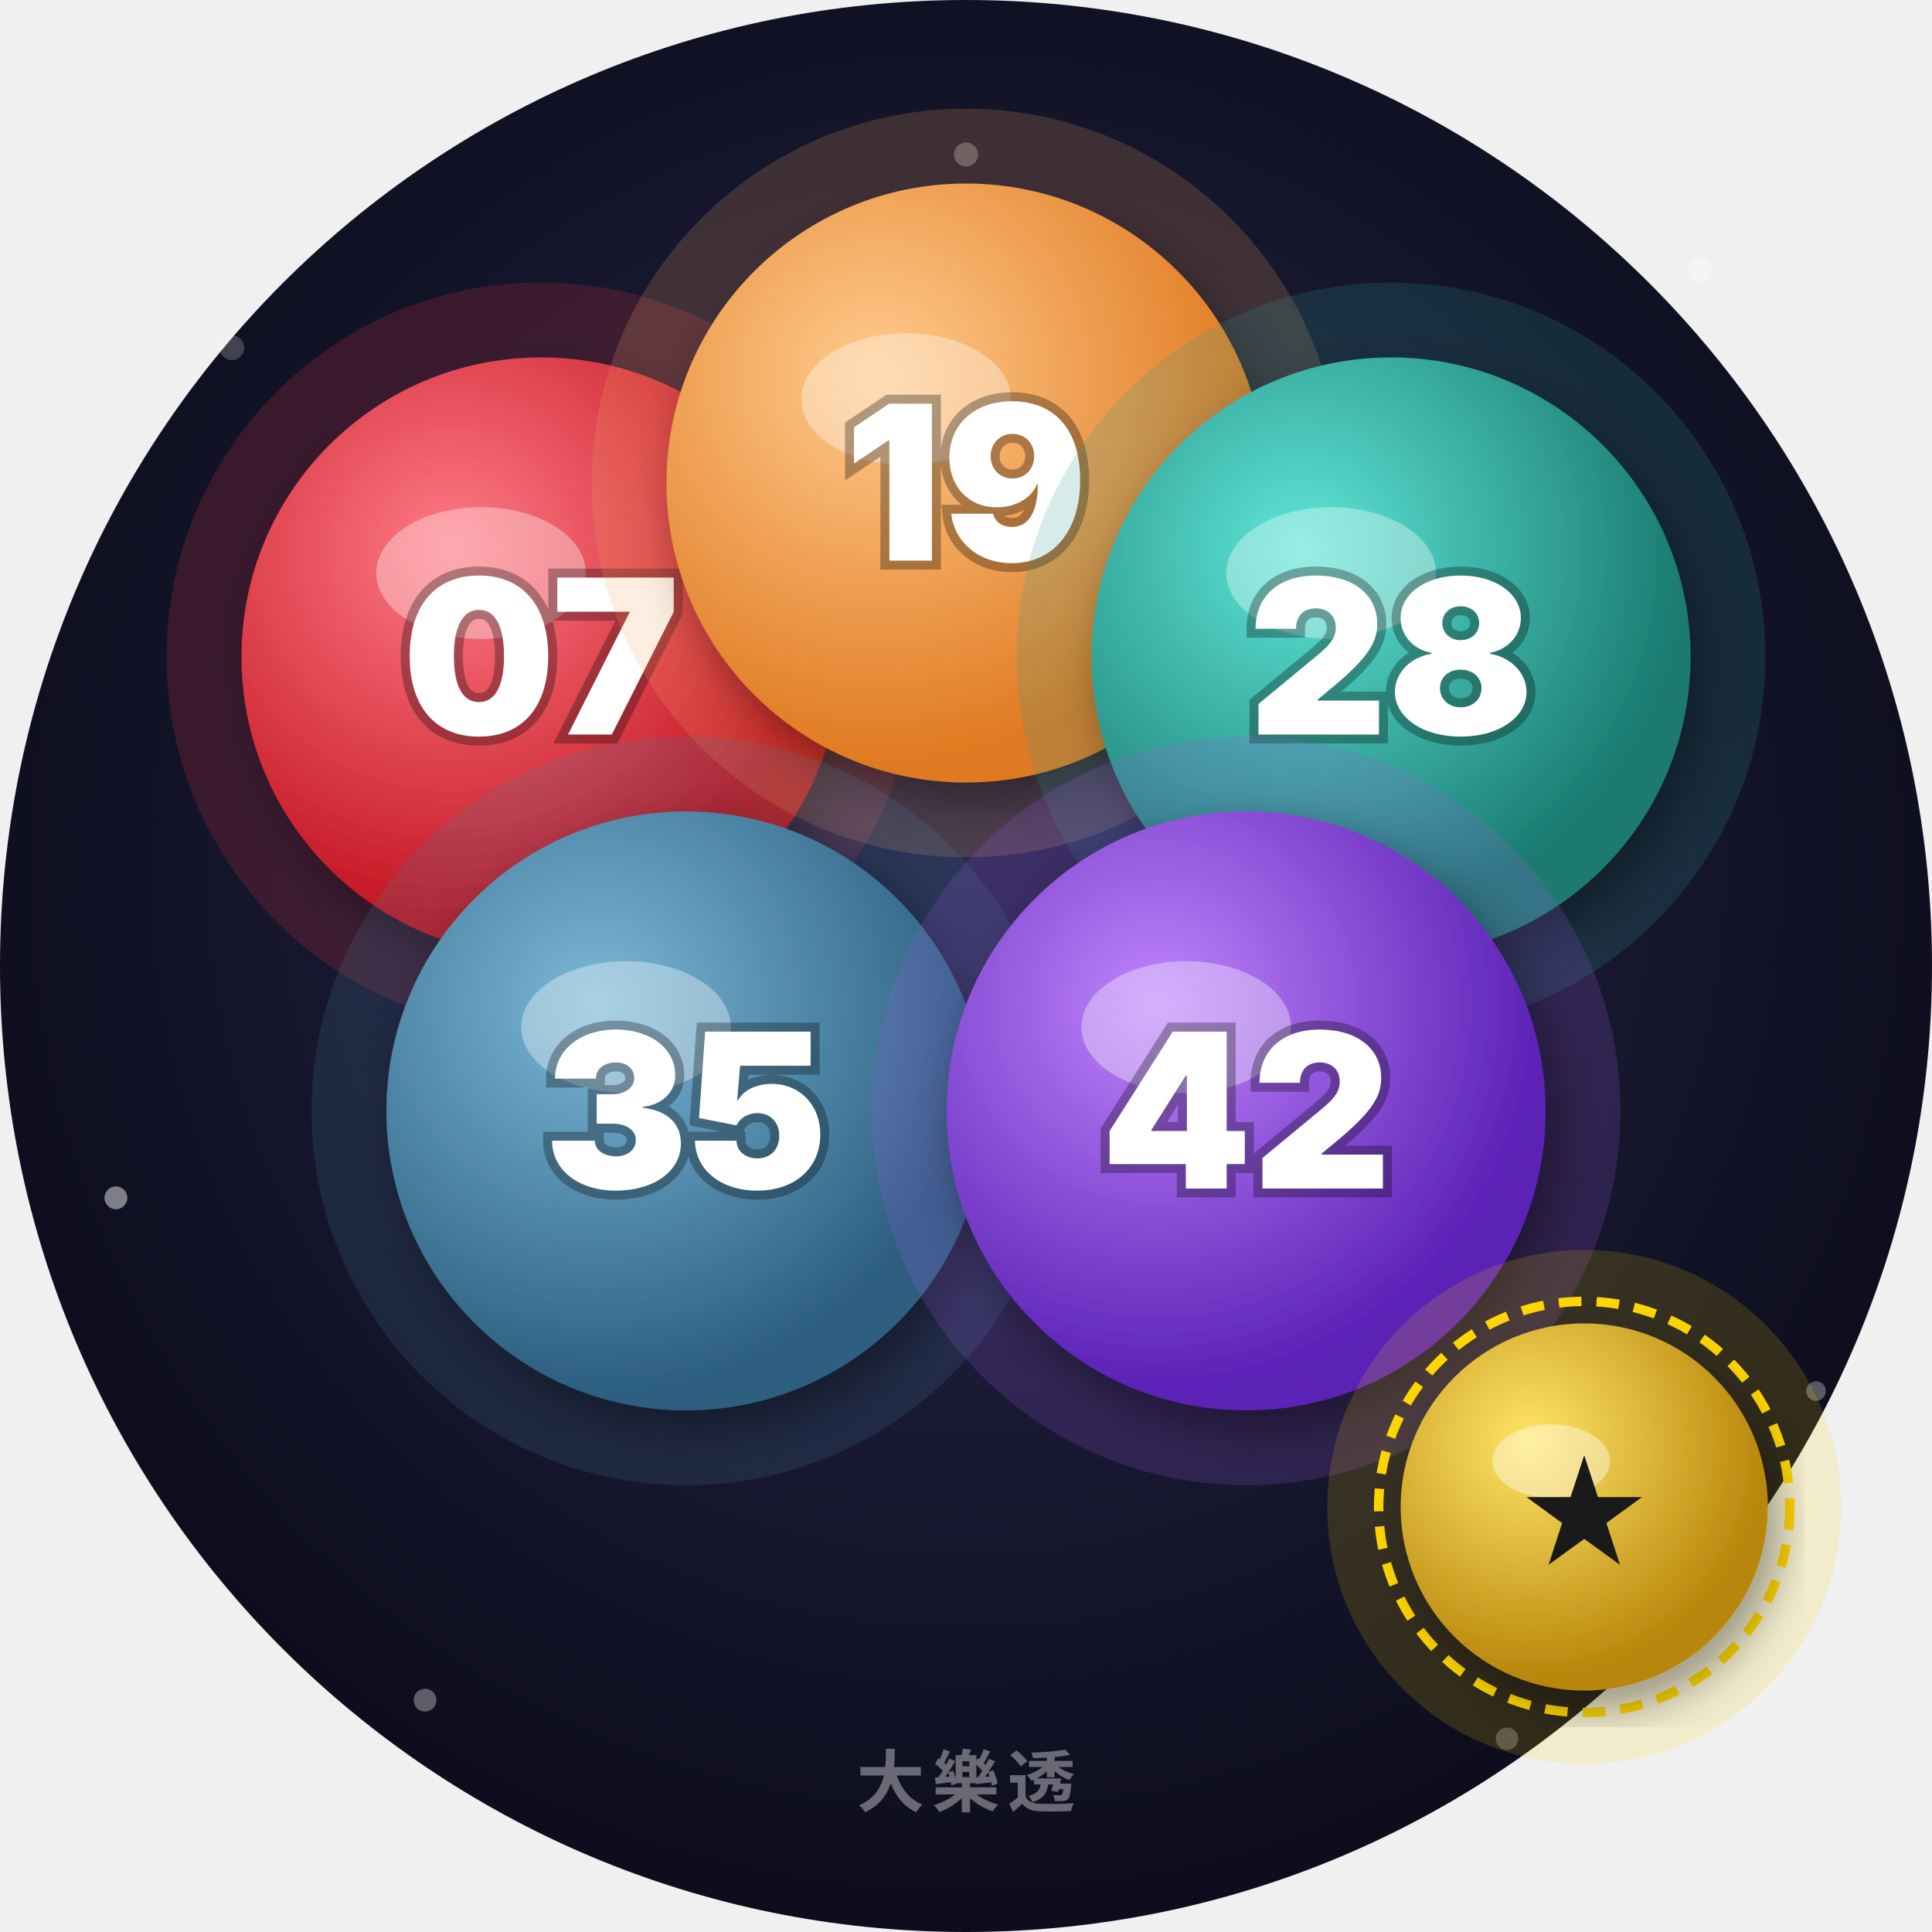
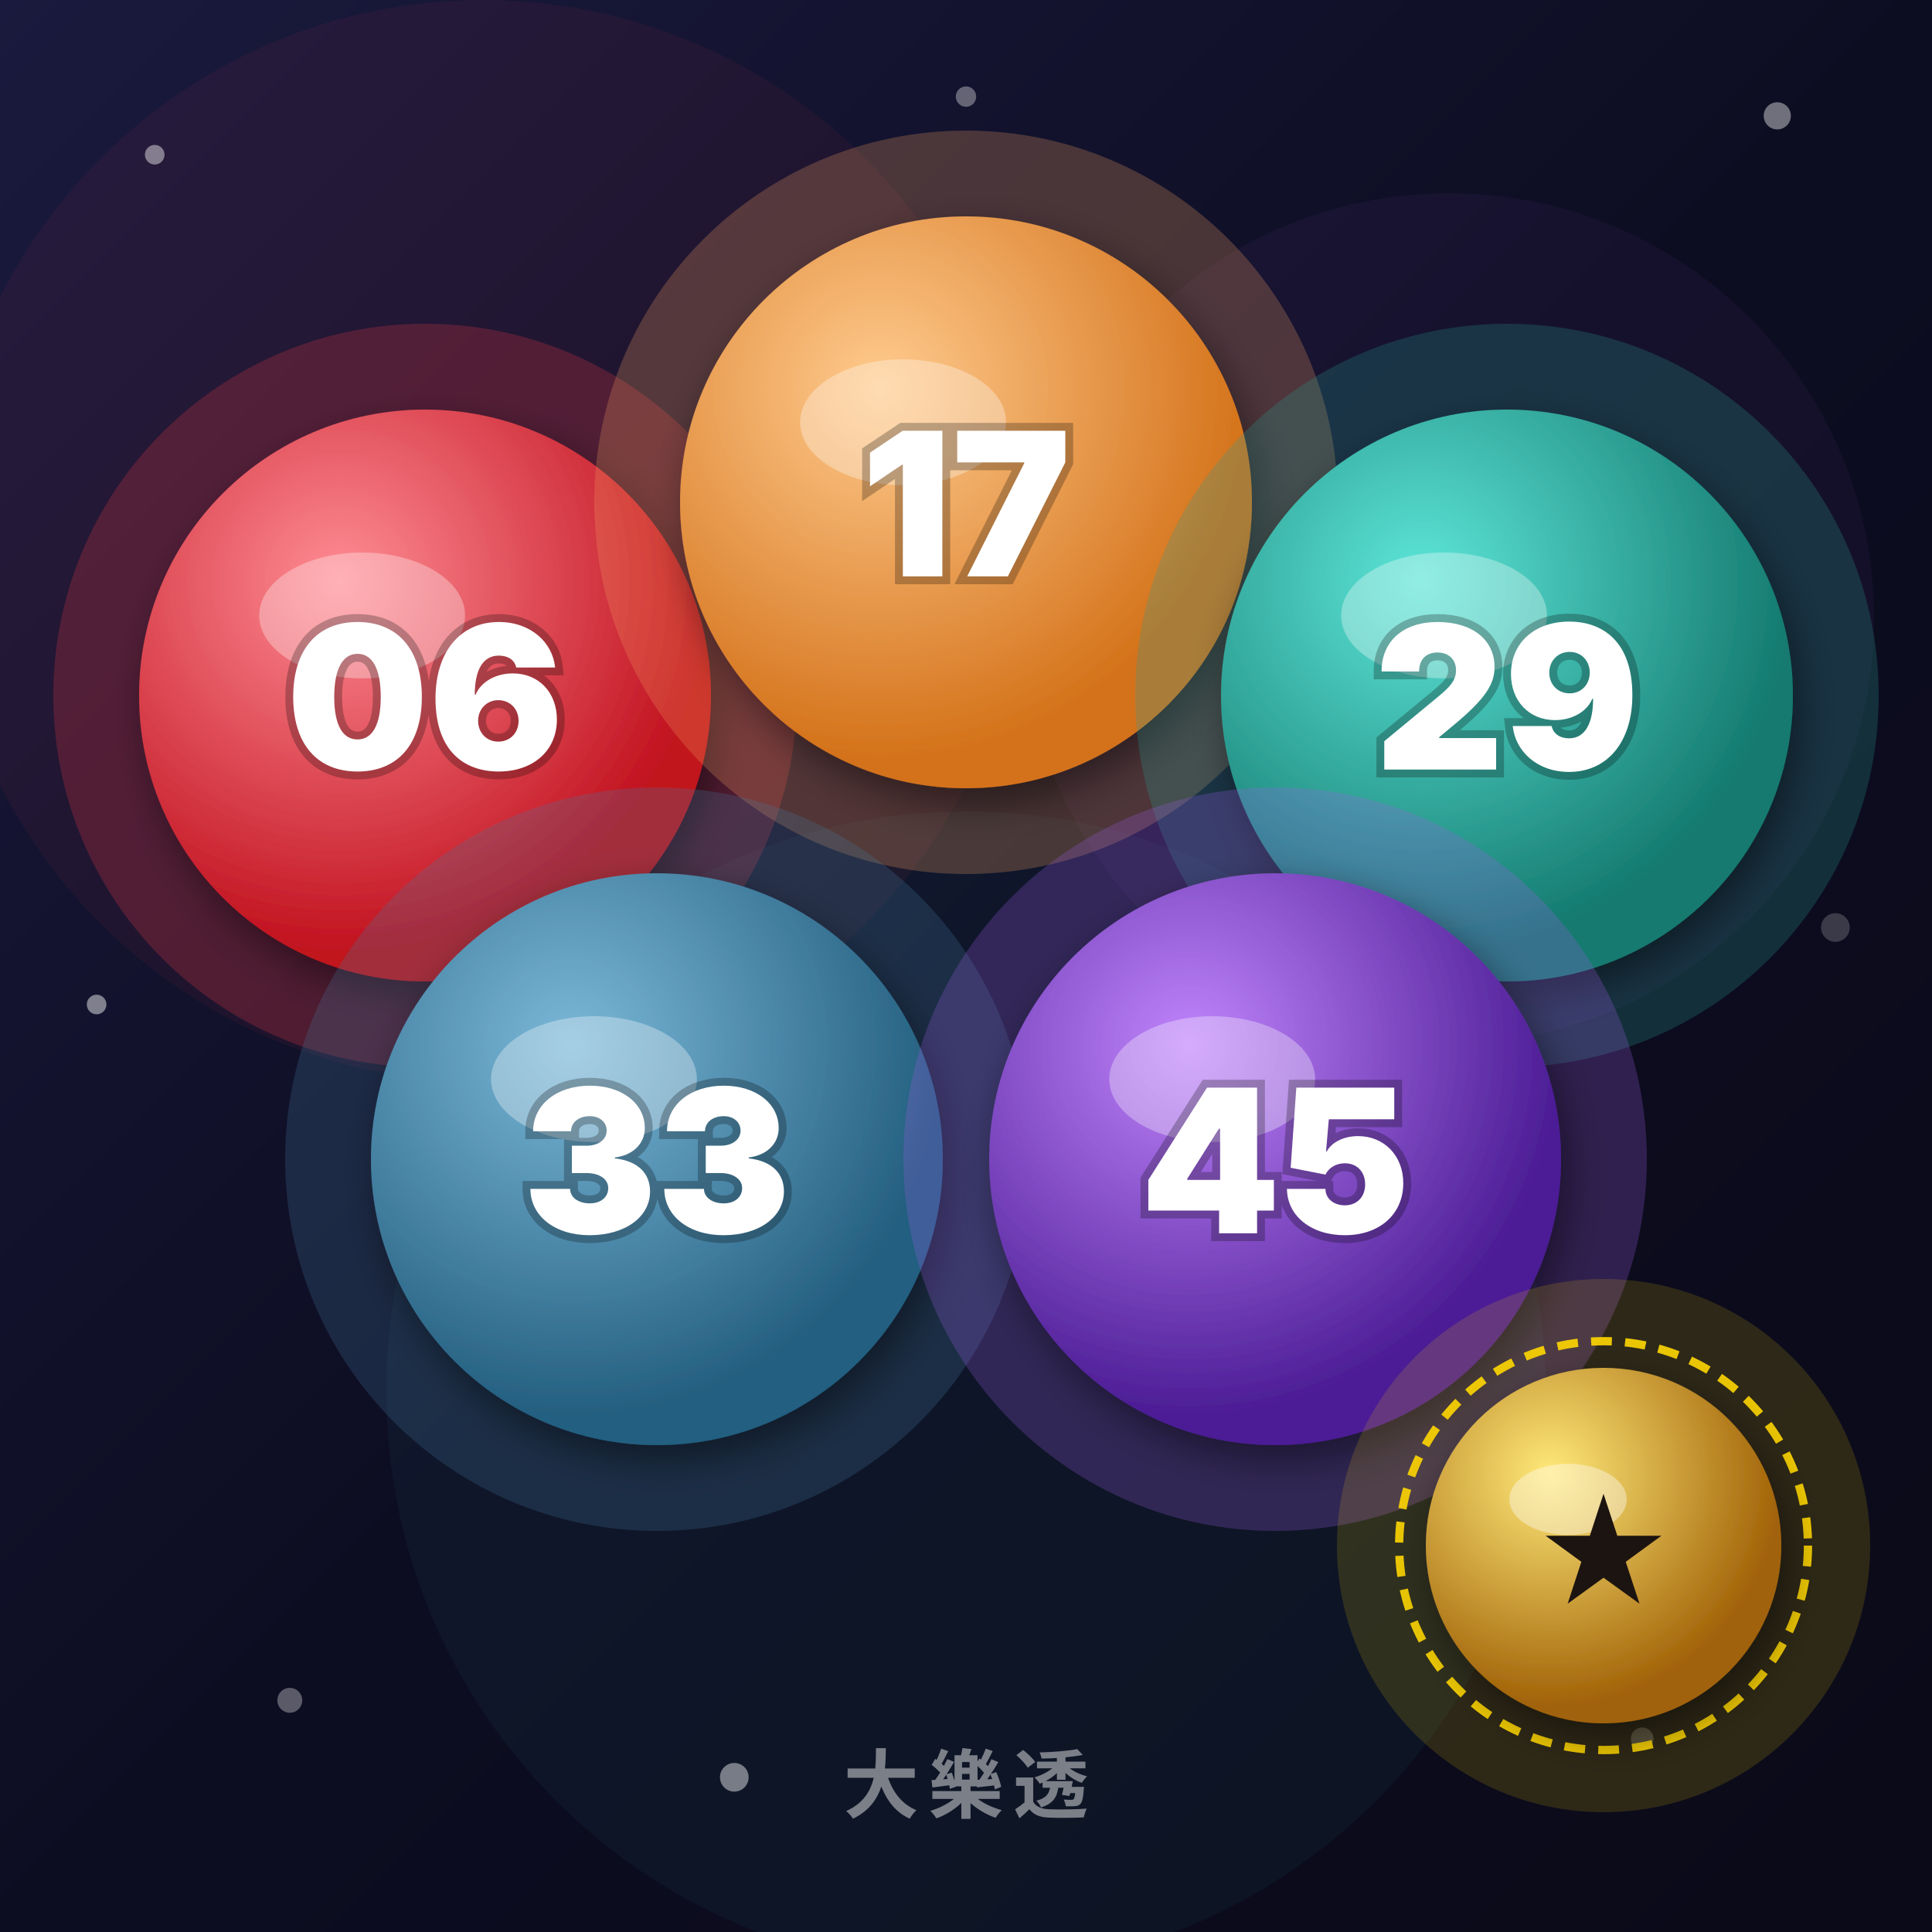
<svg xmlns="http://www.w3.org/2000/svg" width="512" height="512" viewBox="0 0 512 512">
  <defs>
-     <radialGradient id="bg" cx="50%" cy="45%" r="60%">
-       <stop offset="0%" stop-color="#26264a" />
+     <linearGradient id="bg" x1="0%" y1="0%" x2="100%" y2="100%">
+       <stop offset="0%" stop-color="#1a1a3e" />
+       <stop offset="50%" stop-color="#0d0d22" />
      <stop offset="100%" stop-color="#0a0a18" />
-     </radialGradient>
-     <radialGradient id="r1" cx="35%" cy="32%" r="65%">
-       <stop offset="0%" stop-color="#ff7b85" />
+     </linearGradient>
+     <radialGradient id="r1" cx="35%" cy="30%" r="65%">
+       <stop offset="0%" stop-color="#ff8c94" />
      <stop offset="100%" stop-color="#c1121f" />
    </radialGradient>
-     <radialGradient id="r2" cx="35%" cy="32%" r="65%">
+     <radialGradient id="r2" cx="35%" cy="30%" r="65%">
      <stop offset="0%" stop-color="#ffcb8e" />
-       <stop offset="100%" stop-color="#e07a20" />
+       <stop offset="100%" stop-color="#d4721a" />
    </radialGradient>
-     <radialGradient id="r3" cx="35%" cy="32%" r="65%">
+     <radialGradient id="r3" cx="35%" cy="30%" r="65%">
      <stop offset="0%" stop-color="#5de6d8" />
-       <stop offset="100%" stop-color="#1a7a70" />
+       <stop offset="100%" stop-color="#157a70" />
    </radialGradient>
-     <radialGradient id="r4" cx="35%" cy="32%" r="65%">
+     <radialGradient id="r4" cx="35%" cy="30%" r="65%">
      <stop offset="0%" stop-color="#7bb8d8" />
-       <stop offset="100%" stop-color="#2d5f80" />
+       <stop offset="100%" stop-color="#245f80" />
    </radialGradient>
-     <radialGradient id="r5" cx="35%" cy="32%" r="65%">
+     <radialGradient id="r5" cx="35%" cy="30%" r="65%">
      <stop offset="0%" stop-color="#c084fc" />
-       <stop offset="100%" stop-color="#5b21b6" />
+       <stop offset="100%" stop-color="#4c1d95" />
    </radialGradient>
-     <radialGradient id="rg" cx="35%" cy="32%" r="65%">
-       <stop offset="0%" stop-color="#ffe566" />
-       <stop offset="100%" stop-color="#b8860b" />
+     <radialGradient id="rg" cx="35%" cy="30%" r="65%">
+       <stop offset="0%" stop-color="#ffe97a" />
+       <stop offset="100%" stop-color="#a16207" />
    </radialGradient>
-     <filter id="glow">
-       <feGaussianBlur stdDeviation="6" result="blur" />
+     <filter id="shadow" x="-20%" y="-20%" width="140%" height="140%">
+       <feDropShadow dx="2" dy="4" stdDeviation="5" flood-color="#00000070" />
+     </filter>
+     <filter id="bgGlow" x="-50%" y="-50%" width="200%" height="200%">
+       <feGaussianBlur stdDeviation="30" result="blur" />
      <feMerge>
        <feMergeNode in="blur" />
        <feMergeNode in="SourceGraphic" />
      </feMerge>
    </filter>
-     <filter id="shadow">
-       <feDropShadow dx="3" dy="5" stdDeviation="6" flood-color="#00000060" />
-     </filter>
-     <clipPath id="circle">
-       <circle cx="256" cy="256" r="256" />
-     </clipPath>
  </defs>
-   <circle cx="256" cy="256" r="256" fill="url(#bg)" />
-   <circle cx="61.44" cy="92.16" r="3.265" fill="white" opacity="0.21" />
-   <circle cx="450.56" cy="71.68" r="3.101" fill="white" opacity="0.313" />
-   <circle cx="30.72" cy="317.44" r="3.026" fill="white" opacity="0.459" />
-   <circle cx="481.28" cy="368.64" r="2.598" fill="white" opacity="0.31" />
-   <circle cx="112.64" cy="450.56" r="3.021" fill="white" opacity="0.329" />
-   <circle cx="399.36" cy="460.8" r="2.98" fill="white" opacity="0.235" />
-   <circle cx="256" cy="40.96" r="3.171" fill="white" opacity="0.267" />
-   <circle cx="143.36" cy="174.08" r="99.2" fill="#e6394650" opacity="0.6" />
-   <circle cx="143.36" cy="174.08" r="79.36" fill="url(#r1)" filter="url(#shadow)" />
-   <ellipse cx="127.488" cy="151.859" rx="27.776" ry="17.459" fill="white" opacity="0.35" />
-   <text x="143.36" y="194.65" text-anchor="middle" font-family="system-ui, -apple-system, sans-serif" font-size="57.139" font-weight="900" fill="white" paint-order="stroke" stroke="rgba(0,0,0,0.3)" stroke-width="4.762">07</text>
-   <circle cx="256" cy="128" r="99.2" fill="#f4a26150" opacity="0.6" />
-   <circle cx="256" cy="128" r="79.36" fill="url(#r2)" filter="url(#shadow)" />
-   <ellipse cx="240.128" cy="105.779" rx="27.776" ry="17.459" fill="white" opacity="0.35" />
-   <text x="256" y="148.57" text-anchor="middle" font-family="system-ui, -apple-system, sans-serif" font-size="57.139" font-weight="900" fill="white" paint-order="stroke" stroke="rgba(0,0,0,0.3)" stroke-width="4.762">19</text>
-   <circle cx="368.64" cy="174.08" r="99.2" fill="#2a9d8f50" opacity="0.6" />
-   <circle cx="368.64" cy="174.08" r="79.36" fill="url(#r3)" filter="url(#shadow)" />
-   <ellipse cx="352.768" cy="151.859" rx="27.776" ry="17.459" fill="white" opacity="0.35" />
-   <text x="368.64" y="194.65" text-anchor="middle" font-family="system-ui, -apple-system, sans-serif" font-size="57.139" font-weight="900" fill="white" paint-order="stroke" stroke="rgba(0,0,0,0.3)" stroke-width="4.762">28</text>
-   <circle cx="181.76" cy="294.4" r="99.2" fill="#457b9d50" opacity="0.6" />
-   <circle cx="181.76" cy="294.4" r="79.36" fill="url(#r4)" filter="url(#shadow)" />
-   <ellipse cx="165.888" cy="272.179" rx="27.776" ry="17.459" fill="white" opacity="0.35" />
-   <text x="181.76" y="314.97" text-anchor="middle" font-family="system-ui, -apple-system, sans-serif" font-size="57.139" font-weight="900" fill="white" paint-order="stroke" stroke="rgba(0,0,0,0.3)" stroke-width="4.762">35</text>
-   <circle cx="330.24" cy="294.4" r="99.2" fill="#9b5de550" opacity="0.6" />
-   <circle cx="330.24" cy="294.4" r="79.36" fill="url(#r5)" filter="url(#shadow)" />
-   <ellipse cx="314.368" cy="272.179" rx="27.776" ry="17.459" fill="white" opacity="0.35" />
-   <text x="330.24" y="314.97" text-anchor="middle" font-family="system-ui, -apple-system, sans-serif" font-size="57.139" font-weight="900" fill="white" paint-order="stroke" stroke="rgba(0,0,0,0.3)" stroke-width="4.762">42</text>
-   <circle cx="419.84" cy="399.36" r="68.096" fill="#ffd70030" opacity="0.8" />
-   <circle cx="419.84" cy="399.36" r="54.477" fill="none" stroke="#ffd700" stroke-width="2.5" stroke-dasharray="6 4" />
-   <circle cx="419.84" cy="399.36" r="48.64" fill="url(#rg)" filter="url(#shadow)" />
-   <ellipse cx="411.085" cy="387.2" rx="15.565" ry="9.728" fill="white" opacity="0.4" />
-   <text x="419.84" y="414.516" text-anchor="middle" font-family="system-ui, sans-serif" font-size="39.885" font-weight="900" fill="#1a1a1a">★</text>
-   <text x="256" y="478.72" text-anchor="middle" font-family="system-ui, -apple-system, sans-serif" font-size="18" font-weight="700" letter-spacing="2" fill="#ffffff60">大樂透</text>
+   <rect width="512" height="512" fill="url(#bg)" />
+   <circle cx="128" cy="143.36" r="143.36" fill="#e63946" opacity="0.06" />
+   <circle cx="384" cy="163.84" r="112.64" fill="#6d3fa8" opacity="0.08" />
+   <circle cx="256" cy="368.64" r="153.6" fill="#2a9d8f" opacity="0.07" />
+   <circle cx="41.0" cy="41.0" r="2.6" fill="white" opacity="0.43" />
+   <circle cx="471.0" cy="30.7" r="3.6" fill="white" opacity="0.41" />
+   <circle cx="25.6" cy="266.2" r="2.6" fill="white" opacity="0.46" />
+   <circle cx="486.4" cy="245.8" r="3.8" fill="white" opacity="0.19" />
+   <circle cx="76.8" cy="450.6" r="3.3" fill="white" opacity="0.32" />
+   <circle cx="435.2" cy="460.8" r="3.0" fill="white" opacity="0.21" />
+   <circle cx="256.0" cy="25.6" r="2.7" fill="white" opacity="0.34" />
+   <circle cx="194.6" cy="471.0" r="3.8" fill="white" opacity="0.44" />
+   <circle cx="112.64" cy="184.32" r="98.509" fill="#e6394640" />
+   <circle cx="112.64" cy="184.32" r="75.776" fill="url(#r1)" filter="url(#shadow)" />
+   <ellipse cx="95.969" cy="163.103" rx="27.279" ry="16.671" fill="white" opacity="0.32" />
+   <text x="112.64" y="203.946" text-anchor="middle" font-family="system-ui,-apple-system,sans-serif" font-size="53.043" font-weight="900" fill="white" paint-order="stroke" stroke="rgba(0,0,0,0.25)" stroke-width="4.168">06</text>
+   <circle cx="256" cy="133.12" r="98.509" fill="#f4a26140" />
+   <circle cx="256" cy="133.12" r="75.776" fill="url(#r2)" filter="url(#shadow)" />
+   <ellipse cx="239.329" cy="111.903" rx="27.279" ry="16.671" fill="white" opacity="0.32" />
+   <text x="256" y="152.746" text-anchor="middle" font-family="system-ui,-apple-system,sans-serif" font-size="53.043" font-weight="900" fill="white" paint-order="stroke" stroke="rgba(0,0,0,0.25)" stroke-width="4.168">17</text>
+   <circle cx="399.36" cy="184.32" r="98.509" fill="#2a9d8f40" />
+   <circle cx="399.36" cy="184.32" r="75.776" fill="url(#r3)" filter="url(#shadow)" />
+   <ellipse cx="382.689" cy="163.103" rx="27.279" ry="16.671" fill="white" opacity="0.32" />
+   <text x="399.36" y="203.946" text-anchor="middle" font-family="system-ui,-apple-system,sans-serif" font-size="53.043" font-weight="900" fill="white" paint-order="stroke" stroke="rgba(0,0,0,0.25)" stroke-width="4.168">29</text>
+   <circle cx="174.08" cy="307.2" r="98.509" fill="#457b9d40" />
+   <circle cx="174.08" cy="307.2" r="75.776" fill="url(#r4)" filter="url(#shadow)" />
+   <ellipse cx="157.409" cy="285.983" rx="27.279" ry="16.671" fill="white" opacity="0.32" />
+   <text x="174.08" y="326.826" text-anchor="middle" font-family="system-ui,-apple-system,sans-serif" font-size="53.043" font-weight="900" fill="white" paint-order="stroke" stroke="rgba(0,0,0,0.25)" stroke-width="4.168">33</text>
+   <circle cx="337.92" cy="307.2" r="98.509" fill="#9b5de540" />
+   <circle cx="337.92" cy="307.2" r="75.776" fill="url(#r5)" filter="url(#shadow)" />
+   <ellipse cx="321.249" cy="285.983" rx="27.279" ry="16.671" fill="white" opacity="0.32" />
+   <text x="337.92" y="326.826" text-anchor="middle" font-family="system-ui,-apple-system,sans-serif" font-size="53.043" font-weight="900" fill="white" paint-order="stroke" stroke="rgba(0,0,0,0.25)" stroke-width="4.168">45</text>
+   <circle cx="424.96" cy="409.6" r="70.656" fill="#ffd70025" />
+   <circle cx="424.96" cy="409.6" r="54.17" fill="none" stroke="#ffd700" stroke-width="2.2" stroke-dasharray="5.5 3.5" opacity="0.9" />
+   <circle cx="424.96" cy="409.6" r="47.104" fill="url(#rg)" filter="url(#shadow)" />
+   <ellipse cx="415.539" cy="397.353" rx="15.544" ry="9.421" fill="white" opacity="0.38" />
+   <text x="424.96" y="424.815" text-anchor="middle" font-family="system-ui,sans-serif" font-size="40.038" font-weight="900" fill="#1c1410">★</text>
+   <text x="256" y="480.256" text-anchor="middle" font-family="system-ui, -apple-system, PingFang TC, sans-serif" font-size="20" font-weight="700" letter-spacing="2.5" fill="rgba(255,255,255,0.45)">大樂透</text>
</svg>
